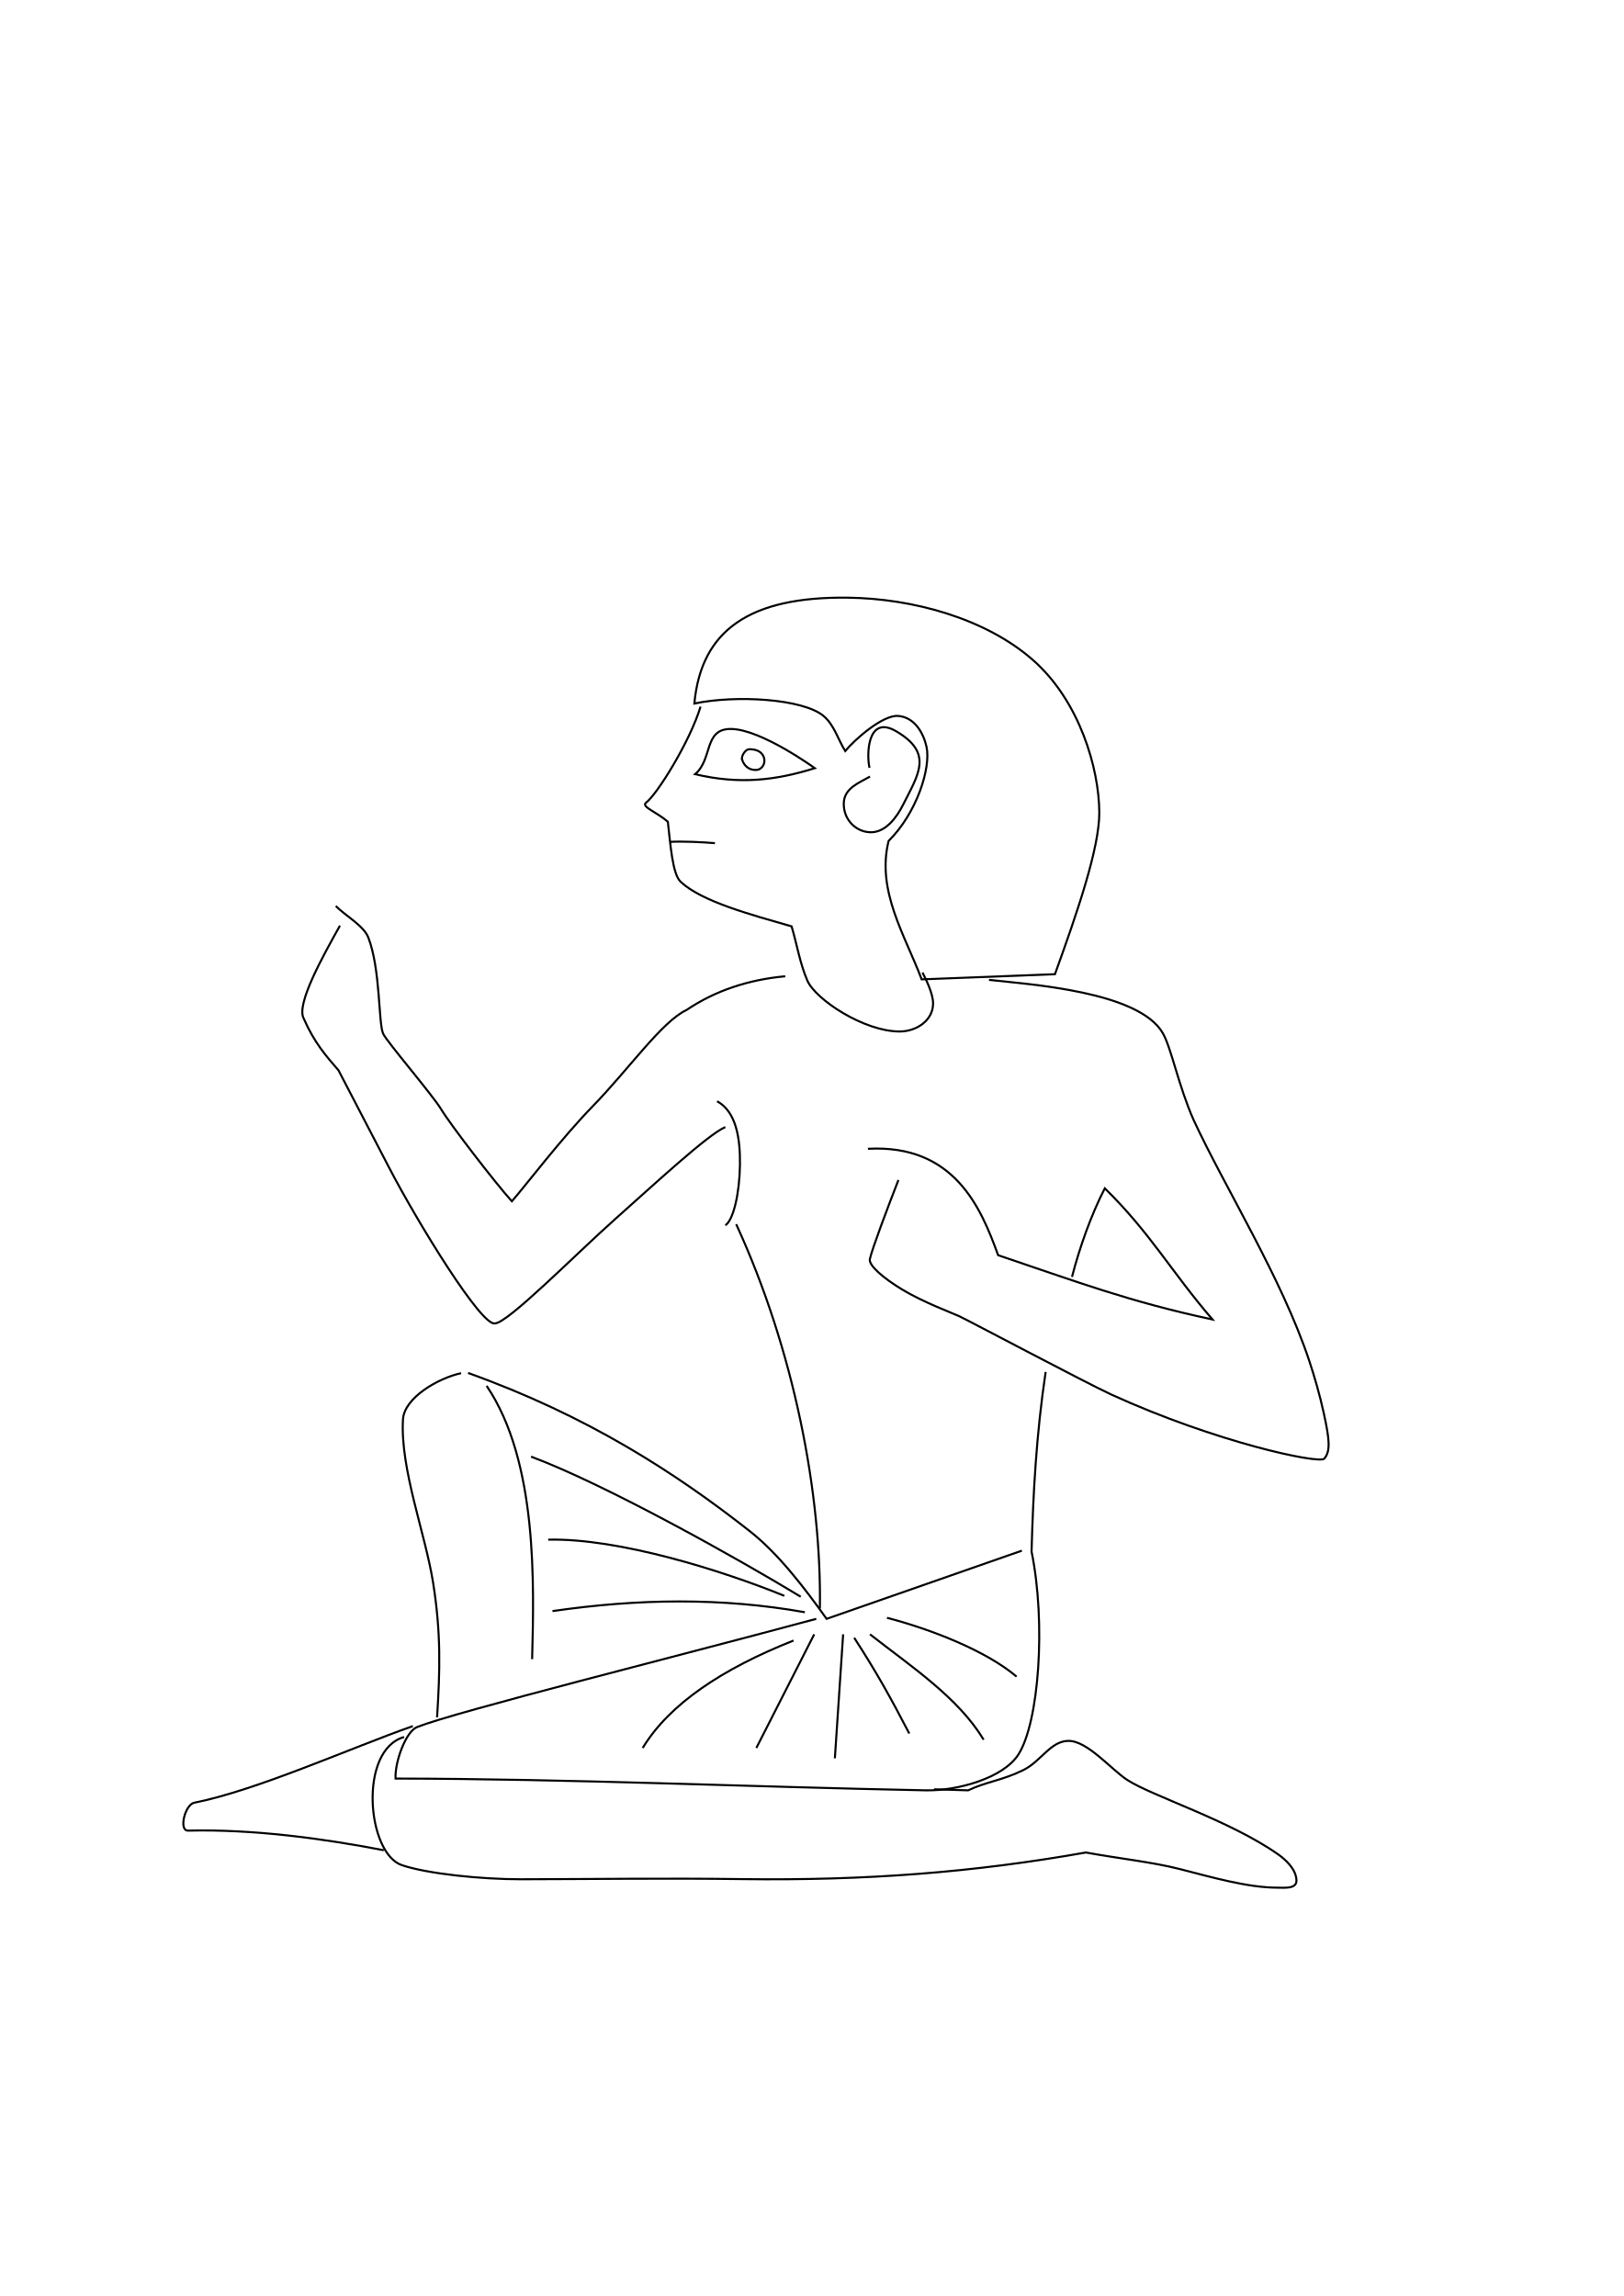
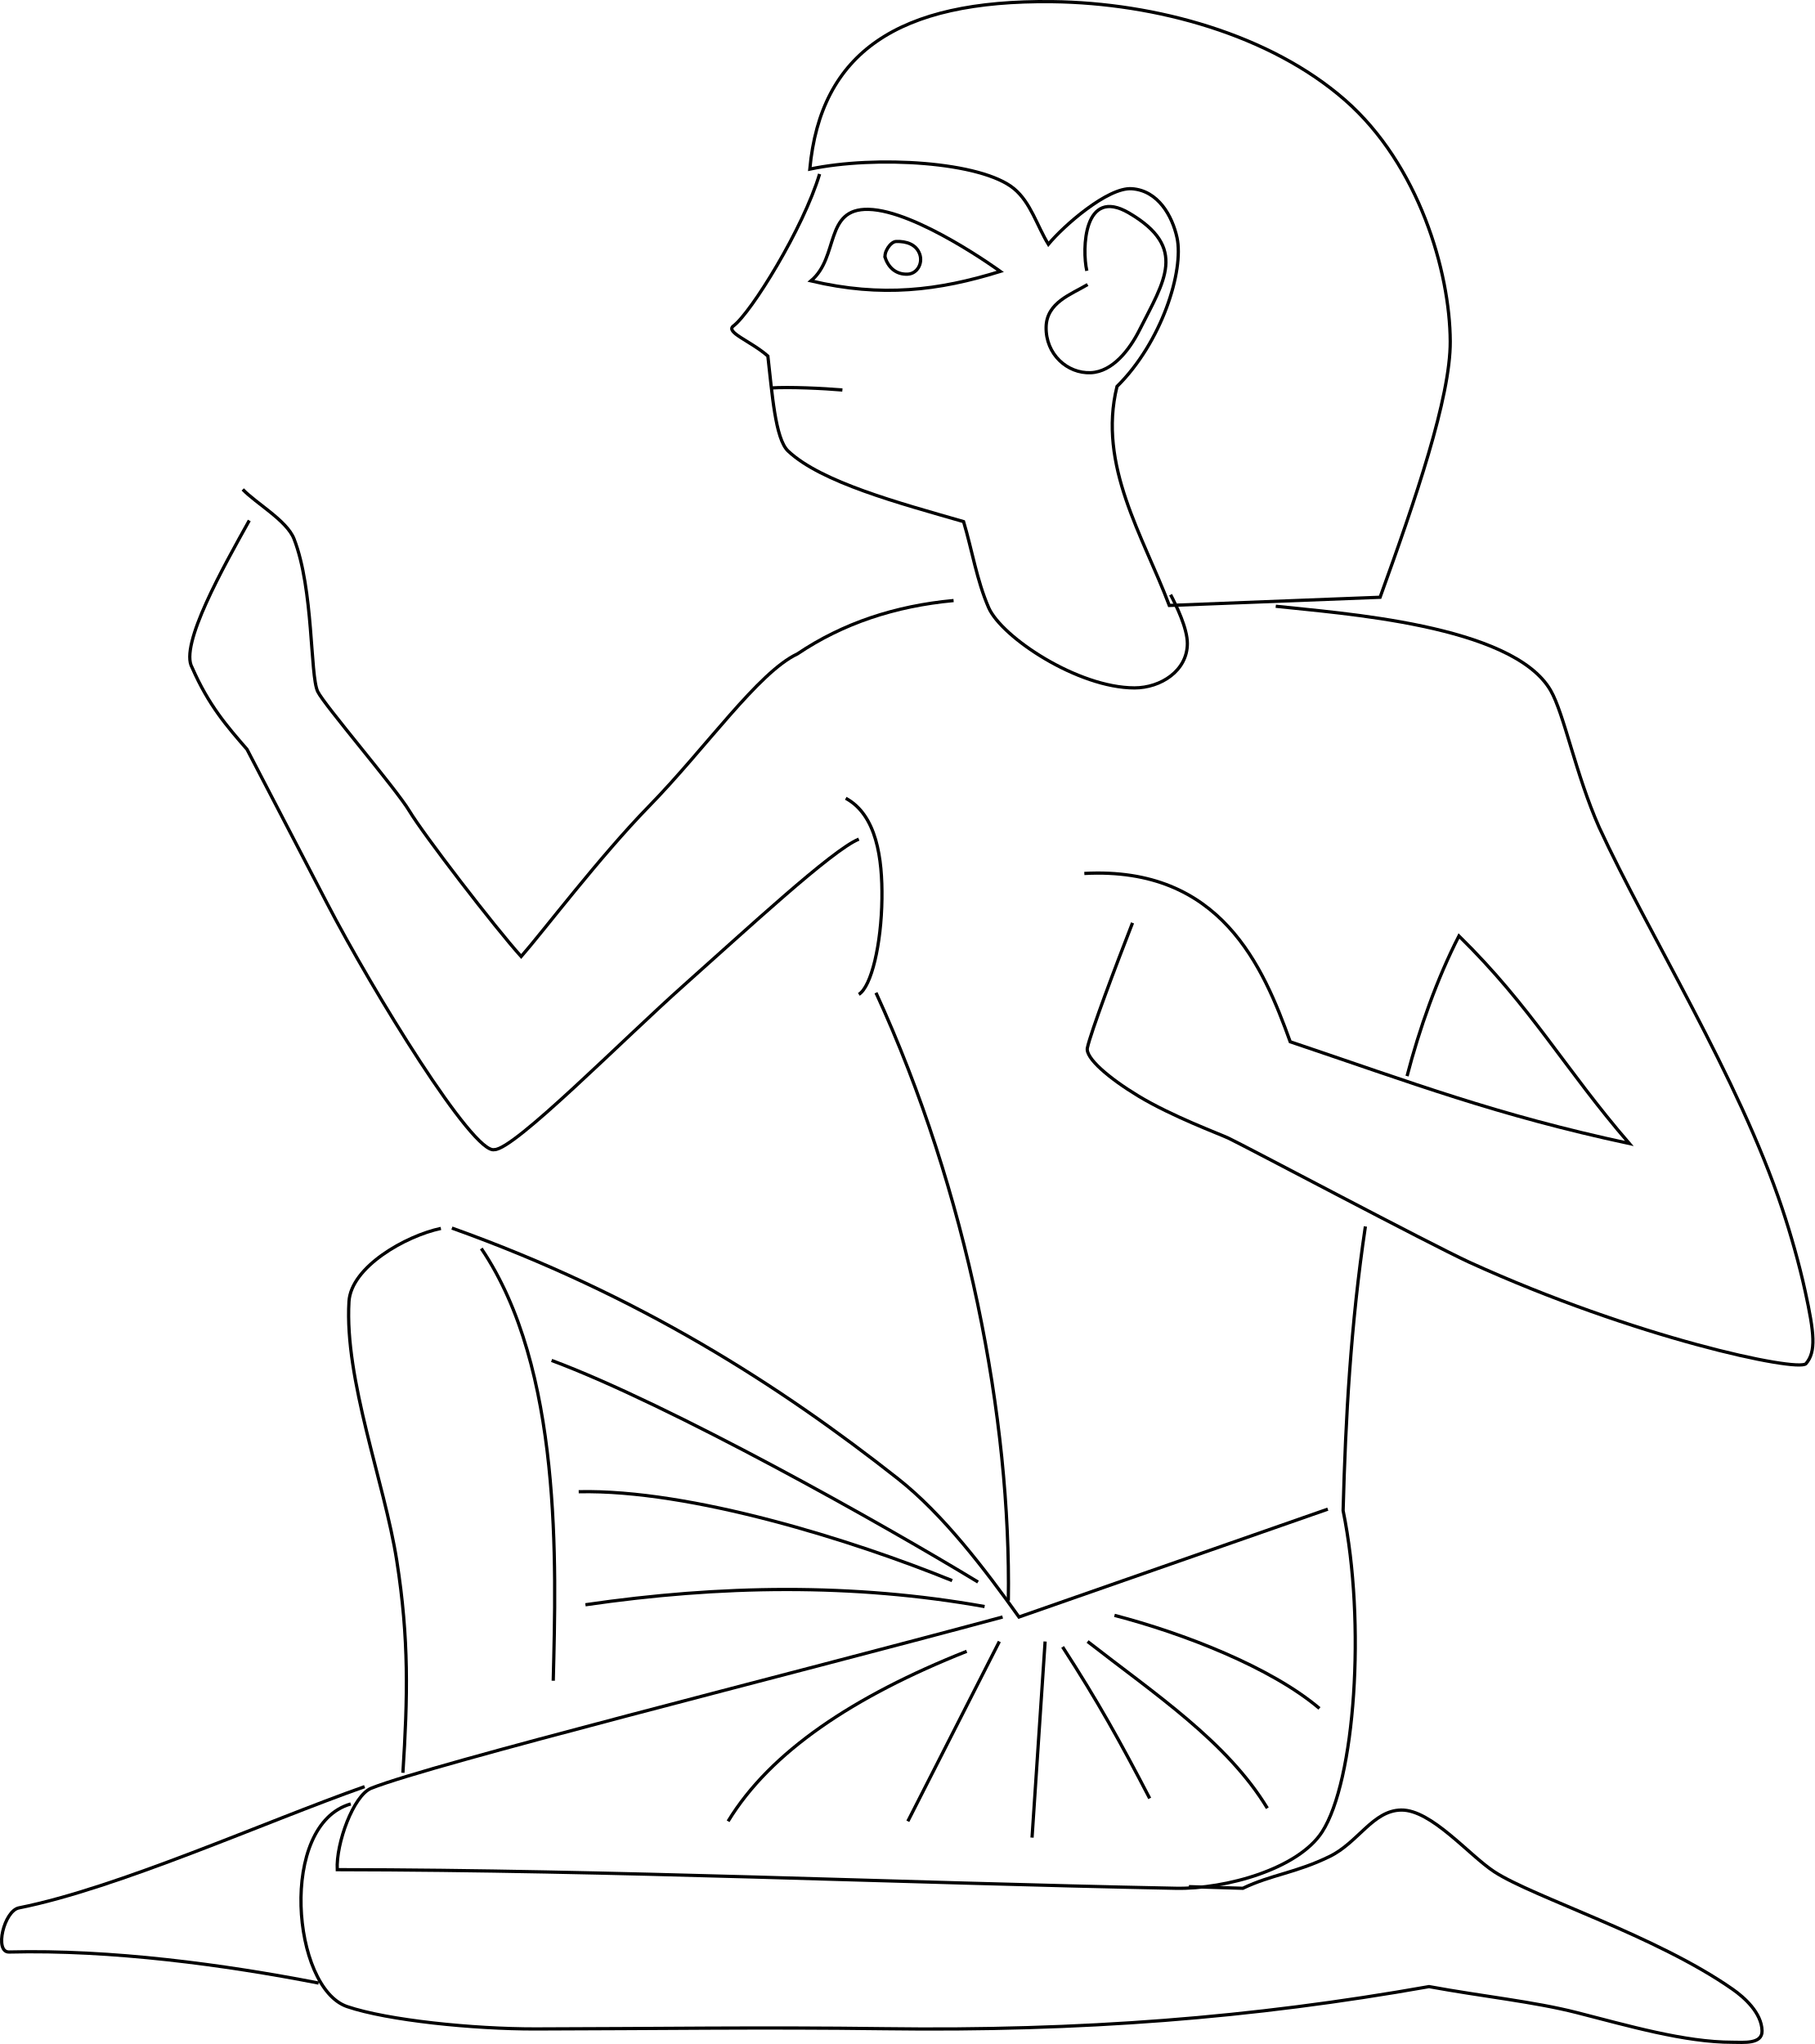
- <svg xmlns="http://www.w3.org/2000/svg" width="210mm" height="297mm" viewBox="0 0 210 297" version="1.1" id="svg8">
+ <svg xmlns="http://www.w3.org/2000/svg" id="svg8" version="1.1" viewBox="0 0 148.388 167.147" height="167.147mm" width="148.388mm">
  <defs id="defs2" />
-   <g id="layer1">
-     <path style="fill:none;stroke:#000000;stroke-width:0.265px;stroke-linecap:butt;stroke-linejoin:miter;stroke-opacity:1" d="m 138.646,165.173 c 0.992,-3.831 2.464,-7.996 4.243,-11.459 5.956,5.848 8.61,10.807 13.931,16.972 -10.936,-2.35 -17.662,-4.933 -27.729,-8.319 -2.204,-6.104 -5.655,-14.366 -16.838,-13.764" id="path903" />
-     <path style="fill:none;stroke:#000000;stroke-width:0.265px;stroke-linecap:butt;stroke-linejoin:miter;stroke-opacity:1" d="m 116.195,152.644 c -1.325,3.397 -3.426,8.958 -3.692,10.223 -0.175,0.829 1.756,2.473 4.161,3.93 2.761,1.673 6.595,3.083 7.383,3.455 1.323,0.624 16.395,8.624 19.683,10.141 13.593,6.198 26.796,8.983 27.534,8.301 0.849,-0.98 0.685,-2.505 -0.055,-5.899 -0.497,-2.278 -1.192,-4.706 -1.874,-6.754 -3.587,-10.779 -10.942,-22.46 -14.977,-31.204 -1.923,-4.334 -2.87,-9.293 -3.97,-11.198 -3.12,-5.404 -17.287,-6.309 -22.481,-6.887" id="path905" />
-     <path style="fill:none;stroke:#000000;stroke-width:0.265px;stroke-linecap:butt;stroke-linejoin:miter;stroke-opacity:1" d="m 90.604,91.406 c -1.338,4.457 -5.604,11.339 -7.043,12.421 -0.696,0.523 1.386,1.219 2.812,2.466 0.347,2.967 0.593,6.764 1.655,7.766 2.714,2.561 9.095,4.257 14.351,5.772 0.703,2.359 1.075,4.792 2.046,7.027 1.054,2.425 7.303,6.571 11.933,6.571 2.144,0 4.321,-1.4 4.321,-3.632 0,-1.251 -0.904,-3.095 -1.37,-3.99" id="path911" />
-     <path style="fill:none;stroke:#000000;stroke-width:0.265px;stroke-linecap:butt;stroke-linejoin:miter;stroke-opacity:1" d="m 112.457,99.323 c -0.401,-1.748 -0.271,-6.909 3.445,-4.732 4.845,2.838 2.89,5.55 0.862,9.574 -0.809,1.605 -2.19,3.414 -3.986,3.489 -1.917,0.081 -3.693,-1.507 -3.65,-3.734 0.04,-2.007 2.043,-2.666 3.392,-3.474" id="path913" />
-     <path style="fill:none;stroke:#000000;stroke-width:0.265px;stroke-linecap:butt;stroke-linejoin:miter;stroke-opacity:1" d="m 89.803,91.005 c 5.383,-1.13 14.031,-0.62 16.704,1.604 1.368,1.138 1.871,3.029 2.806,4.544 1.247,-1.515 4.855,-4.671 6.813,-4.544 2.165,0.141 3.323,2.239 3.706,4 0.588,2.703 -1.252,8.56 -4.907,12.17 -1.599,6.46 2.139,12.232 4.276,17.907 5.746,-0.223 11.493,-0.445 17.239,-0.668 2.889,-7.983 5.759,-16.338 5.737,-20.925 -0.027,-5.691 -2.558,-14.442 -8.602,-19.733 C 127.477,80.021 118.111,77.412 109.62,77.312 97.02,77.164 90.685,81.478 89.803,91.005 Z" id="path915" />
-     <path style="fill:none;stroke:#000000;stroke-width:0.265px;stroke-linecap:butt;stroke-linejoin:miter;stroke-opacity:1" d="m 86.601,108.904 c 1.515,-0.103 4.352,0.031 5.867,0.165" id="path919" />
-     <path style="fill:none;stroke:#000000;stroke-width:0.265px;stroke-linecap:butt;stroke-linejoin:miter;stroke-opacity:1" d="m 94.601,94.296 c 3.933,0.089 10.781,5.074 10.781,5.074 -5.055,1.567 -9.696,2.145 -15.485,0.776 2.322,-1.942 1.073,-5.933 4.704,-5.85 z" id="path921" />
-     <path style="fill:none;stroke:#000000;stroke-width:0.265px;stroke-linecap:butt;stroke-linejoin:miter;stroke-opacity:1" d="m 95.981,98.285 c -0.156,-0.447 0.407,-1.342 0.88,-1.361 0.845,-0.032 1.654,0.24 1.933,1.038 0.262,0.749 -0.205,1.604 -0.998,1.635 -0.884,0.034 -1.523,-0.477 -1.816,-1.312 z" id="path923" />
-     <path style="fill:none;stroke:#000000;stroke-width:0.265px;stroke-linecap:butt;stroke-linejoin:miter;stroke-opacity:1" d="m 101.562,126.285 c -4.793,0.447 -9.053,1.859 -12.774,4.364 -3.197,1.502 -7.511,7.722 -12.119,12.44 -4.025,4.121 -8.659,10.238 -10.469,12.306 -2.18,-2.419 -7.969,-9.947 -9.144,-11.904 -1.107,-1.843 -6.976,-8.68 -7.494,-9.761 -0.638,-1.332 -0.325,-8.353 -1.94,-12.49 -0.584,-1.497 -3.078,-2.883 -4.191,-4.041" id="path925" />
-     <path style="fill:none;stroke:#000000;stroke-width:0.265px;stroke-linecap:butt;stroke-linejoin:miter;stroke-opacity:1" d="m 43.966,119.737 c -2.074,3.728 -5.742,10.204 -4.677,12.027 1.354,3.101 2.885,4.841 4.49,6.688 0,0 4.37,8.403 6.555,12.605 3.746,7.204 11.951,20.553 13.677,20.13 1.627,0.014 10.548,-9.046 15.54,-13.482 4.993,-4.436 12.074,-11.019 14.26,-11.908" id="path927" />
-     <path style="fill:none;stroke:#000000;stroke-width:0.265px;stroke-linecap:butt;stroke-linejoin:miter;stroke-opacity:1" d="m 92.743,142.455 c 2.52,1.365 3.003,4.919 2.959,8.218 -0.049,3.726 -0.862,7.182 -1.89,7.818" id="path929" />
-     <path style="fill:none;stroke:#000000;stroke-width:0.265px;stroke-linecap:butt;stroke-linejoin:miter;stroke-opacity:1" d="m 95.215,158.357 c 7.49,16.303 11.056,34.879 10.824,49.712" id="path931" />
-     <path style="fill:none;stroke:#000000;stroke-width:0.265px;stroke-linecap:butt;stroke-linejoin:miter;stroke-opacity:1" d="m 132.165,200.586 c -8.419,2.94 -16.838,5.88 -25.257,8.82 -2.779,-3.893 -6.197,-8.396 -9.897,-11.309 -9.655,-7.603 -21.131,-15.009 -36.475,-20.496" id="path933" />
-     <path style="fill:none;stroke:#000000;stroke-width:0.265px;stroke-linecap:butt;stroke-linejoin:miter;stroke-opacity:1" d="m 59.634,177.63 c -2.883,0.609 -7.35,3.146 -7.516,5.984 -0.375,6.414 2.901,14.781 3.904,21.157 1.016,6.453 0.9,11.198 0.506,17.375" id="path935" />
-     <path style="fill:none;stroke:#000000;stroke-width:0.265px;stroke-linecap:butt;stroke-linejoin:miter;stroke-opacity:1" d="m 62.939,179.271 c 6.634,9.797 6.125,25.767 5.883,35.346" id="path937" />
-     <path style="fill:none;stroke:#000000;stroke-width:0.265px;stroke-linecap:butt;stroke-linejoin:miter;stroke-opacity:1" d="m 105.571,209.406 c -17.996,4.855 -46.595,12.004 -51.626,13.999 -1.47,0.583 -2.897,4.536 -2.786,6.662 22.702,0.035 45.576,1.069 68.578,1.523 4.121,0.081 10.014,-1.599 11.96,-4.61 2.681,-4.147 3.608,-17.05 1.719,-26.274 0.201,-7.543 0.62,-15.195 1.822,-23.238" id="path939" />
-     <path style="fill:none;stroke:#000000;stroke-width:0.265px;stroke-linecap:butt;stroke-linejoin:miter;stroke-opacity:1" d="m 53.397,223.278 c -8.196,2.895 -20.167,8.3 -28.274,9.915 -1.208,0.241 -2.033,3.639 -0.802,3.608 8.368,-0.208 17.57,1.031 25.315,2.539" id="path941" />
-     <path style="fill:none;stroke:#000000;stroke-width:0.265px;stroke-linecap:butt;stroke-linejoin:miter;stroke-opacity:1" d="m 52.263,224.693 c -5.941,1.687 -4.802,15.042 -0.29,16.573 3.301,1.121 10.297,1.835 15.403,1.826 9.466,-0.016 18.491,-0.152 28.534,-0.02 16.138,0.212 30.03,-0.874 44.533,-3.442 4.385,0.807 8.549,1.225 12.106,2.132 4.103,1.046 8.814,2.427 12.728,2.419 0.856,-0.002 2.425,0.179 2.399,-0.933 -0.034,-1.486 -1.469,-2.746 -2.397,-3.396 -6.266,-4.39 -16.279,-7.522 -19.485,-9.605 -2.071,-1.346 -5.167,-5.096 -7.636,-5.055 -2.307,0.038 -3.504,2.656 -5.85,3.799 -2.776,1.352 -4.736,1.473 -7.093,2.599 -1.47,-0.044 -2.94,-0.089 -4.41,-0.134" id="path943" />
-     <path style="fill:none;stroke:#000000;stroke-width:0.265px;stroke-linecap:butt;stroke-linejoin:miter;stroke-opacity:1" d="m 68.688,188.425 c 9.703,3.615 27.06,13.372 34.872,18.121" id="path945" />
-     <path style="fill:none;stroke:#000000;stroke-width:0.265px;stroke-linecap:butt;stroke-linejoin:miter;stroke-opacity:1" d="m 70.905,199.162 c 9.133,-0.205 22.479,3.988 30.539,7.268" id="path947" />
-     <path style="fill:none;stroke:#000000;stroke-width:0.265px;stroke-linecap:butt;stroke-linejoin:miter;stroke-opacity:1" d="m 71.455,208.405 c 10.999,-1.607 21.895,-1.772 32.642,0.146" id="path949" />
-     <path style="fill:none;stroke:#000000;stroke-width:0.265px;stroke-linecap:butt;stroke-linejoin:miter;stroke-opacity:1" d="m 102.632,212.212 c -9.25,3.677 -16.053,8.206 -19.511,13.898" id="path951" />
-     <path style="fill:none;stroke:#000000;stroke-width:0.265px;stroke-linecap:butt;stroke-linejoin:miter;stroke-opacity:1" d="m 105.304,211.41 c -2.495,4.9 -4.989,9.8 -7.484,14.7" id="path953" />
-     <path style="fill:none;stroke:#000000;stroke-width:0.265px;stroke-linecap:butt;stroke-linejoin:miter;stroke-opacity:1" d="m 109.046,211.41 c -0.356,5.345 -0.713,10.691 -1.069,16.036" id="path955" />
-     <path style="fill:none;stroke:#000000;stroke-width:0.265px;stroke-linecap:butt;stroke-linejoin:miter;stroke-opacity:1" d="m 110.477,211.853 c 2.878,4.444 4.716,7.753 7.122,12.386" id="path957" />
-     <path style="fill:none;stroke:#000000;stroke-width:0.265px;stroke-linecap:butt;stroke-linejoin:miter;stroke-opacity:1" d="m 112.52,211.41 c 5.438,4.245 11.411,8.192 14.7,13.631" id="path959" />
-     <path style="fill:none;stroke:#000000;stroke-width:0.265px;stroke-linecap:butt;stroke-linejoin:miter;stroke-opacity:1" d="m 114.718,209.272 c 5.65,1.466 12.813,4.255 16.762,7.61" id="path961" />
+   <g transform="translate(-23.57935,-77.17648)" id="layer1">
+     <path id="path903" d="m 138.646,165.173 c 0.992,-3.831 2.464,-7.996 4.243,-11.459 5.956,5.848 8.61,10.807 13.931,16.972 -10.936,-2.35 -17.662,-4.933 -27.729,-8.319 -2.204,-6.104 -5.655,-14.366 -16.838,-13.764" style="fill:none;stroke:#000000;stroke-width:0.265px;stroke-linecap:butt;stroke-linejoin:miter;stroke-opacity:1" />
+     <path id="path905" d="m 116.195,152.644 c -1.325,3.397 -3.426,8.958 -3.692,10.223 -0.175,0.829 1.756,2.473 4.161,3.93 2.761,1.673 6.595,3.083 7.383,3.455 1.323,0.624 16.395,8.624 19.683,10.141 13.593,6.198 26.796,8.983 27.534,8.301 0.849,-0.98 0.685,-2.505 -0.055,-5.899 -0.497,-2.278 -1.192,-4.706 -1.874,-6.754 -3.587,-10.779 -10.942,-22.46 -14.977,-31.204 -1.923,-4.334 -2.87,-9.293 -3.97,-11.198 -3.12,-5.404 -17.287,-6.309 -22.481,-6.887" style="fill:none;stroke:#000000;stroke-width:0.265px;stroke-linecap:butt;stroke-linejoin:miter;stroke-opacity:1" />
+     <path id="path911" d="m 90.604,91.406 c -1.338,4.457 -5.604,11.339 -7.043,12.421 -0.696,0.523 1.386,1.219 2.812,2.466 0.347,2.967 0.593,6.764 1.655,7.766 2.714,2.561 9.095,4.257 14.351,5.772 0.703,2.359 1.075,4.792 2.046,7.027 1.054,2.425 7.303,6.571 11.933,6.571 2.144,0 4.321,-1.4 4.321,-3.632 0,-1.251 -0.904,-3.095 -1.37,-3.99" style="fill:none;stroke:#000000;stroke-width:0.265px;stroke-linecap:butt;stroke-linejoin:miter;stroke-opacity:1" />
+     <path id="path913" d="m 112.457,99.323 c -0.401,-1.748 -0.271,-6.909 3.445,-4.732 4.845,2.838 2.89,5.55 0.862,9.574 -0.809,1.605 -2.19,3.414 -3.986,3.489 -1.917,0.081 -3.693,-1.507 -3.65,-3.734 0.04,-2.007 2.043,-2.666 3.392,-3.474" style="fill:none;stroke:#000000;stroke-width:0.265px;stroke-linecap:butt;stroke-linejoin:miter;stroke-opacity:1" />
+     <path id="path915" d="m 89.803,91.005 c 5.383,-1.13 14.031,-0.62 16.704,1.604 1.368,1.138 1.871,3.029 2.806,4.544 1.247,-1.515 4.855,-4.671 6.813,-4.544 2.165,0.141 3.323,2.239 3.706,4 0.588,2.703 -1.252,8.56 -4.907,12.17 -1.599,6.46 2.139,12.232 4.276,17.907 5.746,-0.223 11.493,-0.445 17.239,-0.668 2.889,-7.983 5.759,-16.338 5.737,-20.925 -0.027,-5.691 -2.558,-14.442 -8.602,-19.733 C 127.477,80.021 118.111,77.412 109.62,77.312 97.02,77.164 90.685,81.478 89.803,91.005 Z" style="fill:none;stroke:#000000;stroke-width:0.265px;stroke-linecap:butt;stroke-linejoin:miter;stroke-opacity:1" />
+     <path id="path919" d="m 86.601,108.904 c 1.515,-0.103 4.352,0.031 5.867,0.165" style="fill:none;stroke:#000000;stroke-width:0.265px;stroke-linecap:butt;stroke-linejoin:miter;stroke-opacity:1" />
+     <path id="path921" d="m 94.601,94.296 c 3.933,0.089 10.781,5.074 10.781,5.074 -5.055,1.567 -9.696,2.145 -15.485,0.776 2.322,-1.942 1.073,-5.933 4.704,-5.85 z" style="fill:none;stroke:#000000;stroke-width:0.265px;stroke-linecap:butt;stroke-linejoin:miter;stroke-opacity:1" />
+     <path id="path923" d="m 95.981,98.285 c -0.156,-0.447 0.407,-1.342 0.88,-1.361 0.845,-0.032 1.654,0.24 1.933,1.038 0.262,0.749 -0.205,1.604 -0.998,1.635 -0.884,0.034 -1.523,-0.477 -1.816,-1.312 z" style="fill:none;stroke:#000000;stroke-width:0.265px;stroke-linecap:butt;stroke-linejoin:miter;stroke-opacity:1" />
+     <path id="path925" d="m 101.562,126.285 c -4.793,0.447 -9.053,1.859 -12.774,4.364 -3.197,1.502 -7.511,7.722 -12.119,12.44 -4.025,4.121 -8.659,10.238 -10.469,12.306 -2.18,-2.419 -7.969,-9.947 -9.144,-11.904 -1.107,-1.843 -6.976,-8.68 -7.494,-9.761 -0.638,-1.332 -0.325,-8.353 -1.94,-12.49 -0.584,-1.497 -3.078,-2.883 -4.191,-4.041" style="fill:none;stroke:#000000;stroke-width:0.265px;stroke-linecap:butt;stroke-linejoin:miter;stroke-opacity:1" />
+     <path id="path927" d="m 43.966,119.737 c -2.074,3.728 -5.742,10.204 -4.677,12.027 1.354,3.101 2.885,4.841 4.49,6.688 0,0 4.37,8.403 6.555,12.605 3.746,7.204 11.951,20.553 13.677,20.13 1.627,0.014 10.548,-9.046 15.54,-13.482 4.993,-4.436 12.074,-11.019 14.26,-11.908" style="fill:none;stroke:#000000;stroke-width:0.265px;stroke-linecap:butt;stroke-linejoin:miter;stroke-opacity:1" />
+     <path id="path929" d="m 92.743,142.455 c 2.52,1.365 3.003,4.919 2.959,8.218 -0.049,3.726 -0.862,7.182 -1.89,7.818" style="fill:none;stroke:#000000;stroke-width:0.265px;stroke-linecap:butt;stroke-linejoin:miter;stroke-opacity:1" />
+     <path id="path931" d="m 95.215,158.357 c 7.49,16.303 11.056,34.879 10.824,49.712" style="fill:none;stroke:#000000;stroke-width:0.265px;stroke-linecap:butt;stroke-linejoin:miter;stroke-opacity:1" />
+     <path id="path933" d="m 132.165,200.586 c -8.419,2.94 -16.838,5.88 -25.257,8.82 -2.779,-3.893 -6.197,-8.396 -9.897,-11.309 -9.655,-7.603 -21.131,-15.009 -36.475,-20.496" style="fill:none;stroke:#000000;stroke-width:0.265px;stroke-linecap:butt;stroke-linejoin:miter;stroke-opacity:1" />
+     <path id="path935" d="m 59.634,177.63 c -2.883,0.609 -7.35,3.146 -7.516,5.984 -0.375,6.414 2.901,14.781 3.904,21.157 1.016,6.453 0.9,11.198 0.506,17.375" style="fill:none;stroke:#000000;stroke-width:0.265px;stroke-linecap:butt;stroke-linejoin:miter;stroke-opacity:1" />
+     <path id="path937" d="m 62.939,179.271 c 6.634,9.797 6.125,25.767 5.883,35.346" style="fill:none;stroke:#000000;stroke-width:0.265px;stroke-linecap:butt;stroke-linejoin:miter;stroke-opacity:1" />
+     <path id="path939" d="m 105.571,209.406 c -17.996,4.855 -46.595,12.004 -51.626,13.999 -1.47,0.583 -2.897,4.536 -2.786,6.662 22.702,0.035 45.576,1.069 68.578,1.523 4.121,0.081 10.014,-1.599 11.96,-4.61 2.681,-4.147 3.608,-17.05 1.719,-26.274 0.201,-7.543 0.62,-15.195 1.822,-23.238" style="fill:none;stroke:#000000;stroke-width:0.265px;stroke-linecap:butt;stroke-linejoin:miter;stroke-opacity:1" />
+     <path id="path941" d="m 53.397,223.278 c -8.196,2.895 -20.167,8.3 -28.274,9.915 -1.208,0.241 -2.033,3.639 -0.802,3.608 8.368,-0.208 17.57,1.031 25.315,2.539" style="fill:none;stroke:#000000;stroke-width:0.265px;stroke-linecap:butt;stroke-linejoin:miter;stroke-opacity:1" />
+     <path id="path943" d="m 52.263,224.693 c -5.941,1.687 -4.802,15.042 -0.29,16.573 3.301,1.121 10.297,1.835 15.403,1.826 9.466,-0.016 18.491,-0.152 28.534,-0.02 16.138,0.212 30.03,-0.874 44.533,-3.442 4.385,0.807 8.549,1.225 12.106,2.132 4.103,1.046 8.814,2.427 12.728,2.419 0.856,-0.002 2.425,0.179 2.399,-0.933 -0.034,-1.486 -1.469,-2.746 -2.397,-3.396 -6.266,-4.39 -16.279,-7.522 -19.485,-9.605 -2.071,-1.346 -5.167,-5.096 -7.636,-5.055 -2.307,0.038 -3.504,2.656 -5.85,3.799 -2.776,1.352 -4.736,1.473 -7.093,2.599 -1.47,-0.044 -2.94,-0.089 -4.41,-0.134" style="fill:none;stroke:#000000;stroke-width:0.265px;stroke-linecap:butt;stroke-linejoin:miter;stroke-opacity:1" />
+     <path id="path945" d="m 68.688,188.425 c 9.703,3.615 27.06,13.372 34.872,18.121" style="fill:none;stroke:#000000;stroke-width:0.265px;stroke-linecap:butt;stroke-linejoin:miter;stroke-opacity:1" />
+     <path id="path947" d="m 70.905,199.162 c 9.133,-0.205 22.479,3.988 30.539,7.268" style="fill:none;stroke:#000000;stroke-width:0.265px;stroke-linecap:butt;stroke-linejoin:miter;stroke-opacity:1" />
+     <path id="path949" d="m 71.455,208.405 c 10.999,-1.607 21.895,-1.772 32.642,0.146" style="fill:none;stroke:#000000;stroke-width:0.265px;stroke-linecap:butt;stroke-linejoin:miter;stroke-opacity:1" />
+     <path id="path951" d="m 102.632,212.212 c -9.25,3.677 -16.053,8.206 -19.511,13.898" style="fill:none;stroke:#000000;stroke-width:0.265px;stroke-linecap:butt;stroke-linejoin:miter;stroke-opacity:1" />
+     <path id="path953" d="m 105.304,211.41 c -2.495,4.9 -4.989,9.8 -7.484,14.7" style="fill:none;stroke:#000000;stroke-width:0.265px;stroke-linecap:butt;stroke-linejoin:miter;stroke-opacity:1" />
+     <path id="path955" d="m 109.046,211.41 c -0.356,5.345 -0.713,10.691 -1.069,16.036" style="fill:none;stroke:#000000;stroke-width:0.265px;stroke-linecap:butt;stroke-linejoin:miter;stroke-opacity:1" />
+     <path id="path957" d="m 110.477,211.853 c 2.878,4.444 4.716,7.753 7.122,12.386" style="fill:none;stroke:#000000;stroke-width:0.265px;stroke-linecap:butt;stroke-linejoin:miter;stroke-opacity:1" />
+     <path id="path959" d="m 112.52,211.41 c 5.438,4.245 11.411,8.192 14.7,13.631" style="fill:none;stroke:#000000;stroke-width:0.265px;stroke-linecap:butt;stroke-linejoin:miter;stroke-opacity:1" />
+     <path id="path961" d="m 114.718,209.272 c 5.65,1.466 12.813,4.255 16.762,7.61" style="fill:none;stroke:#000000;stroke-width:0.265px;stroke-linecap:butt;stroke-linejoin:miter;stroke-opacity:1" />
  </g>
</svg>
